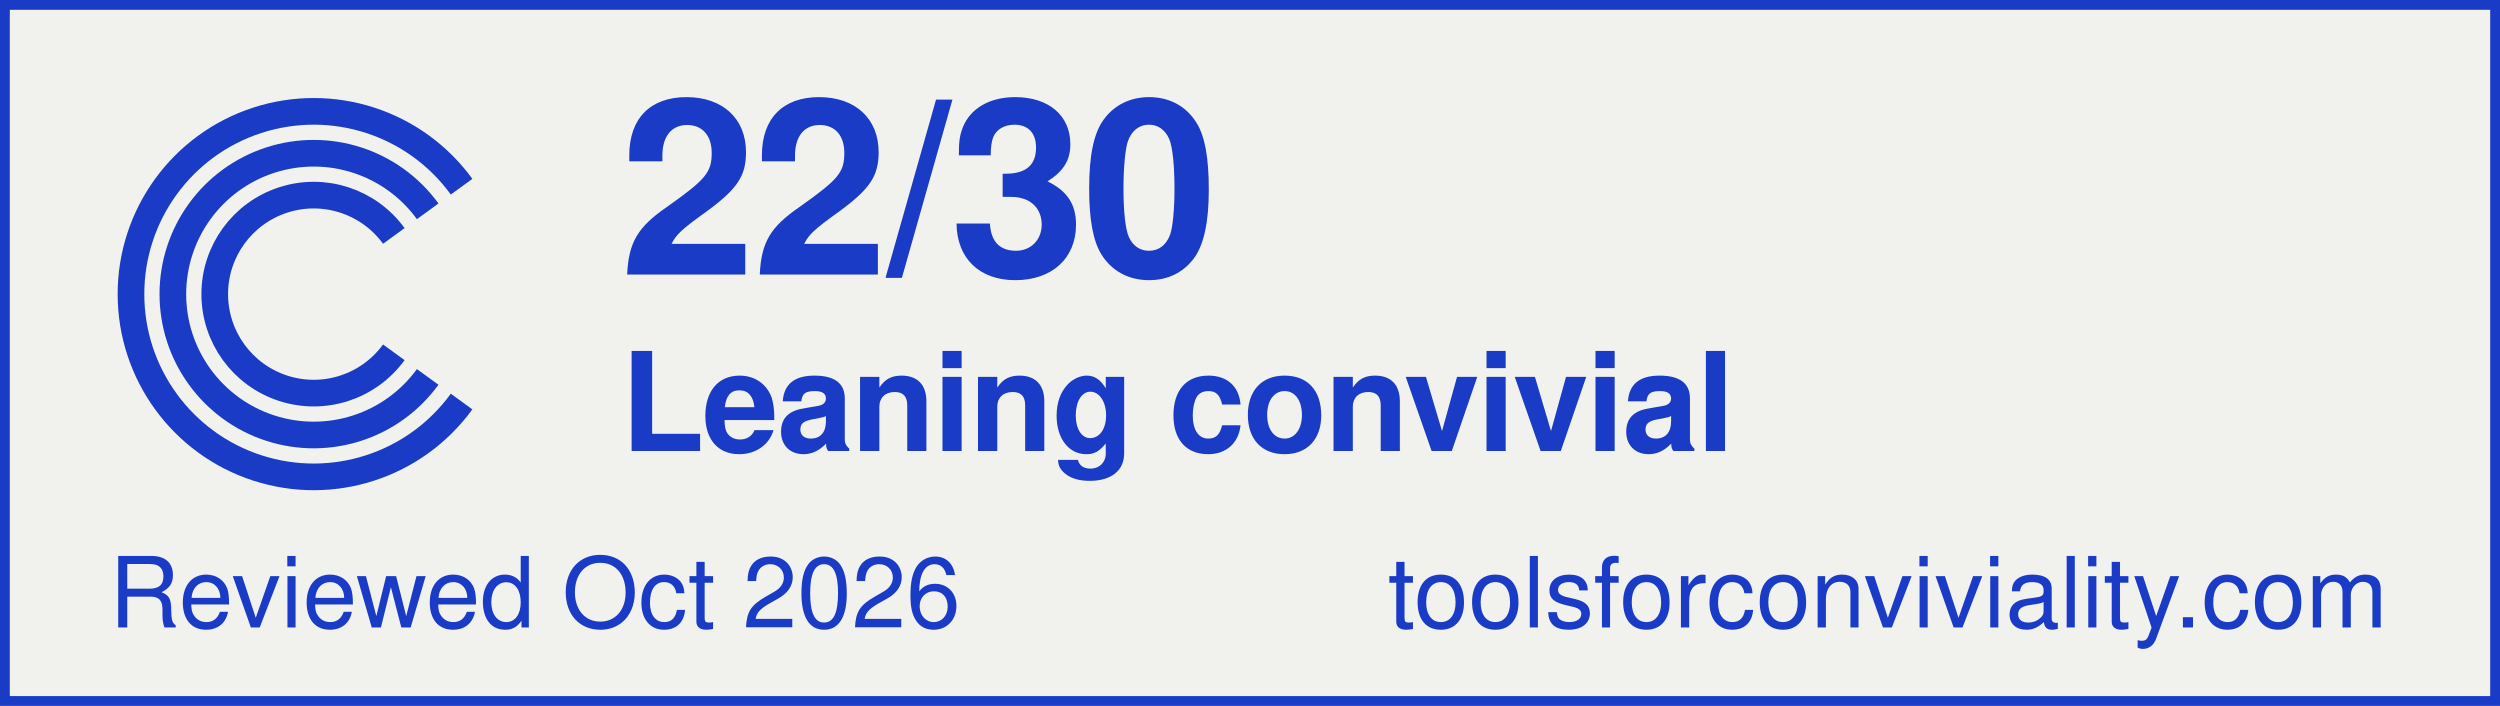
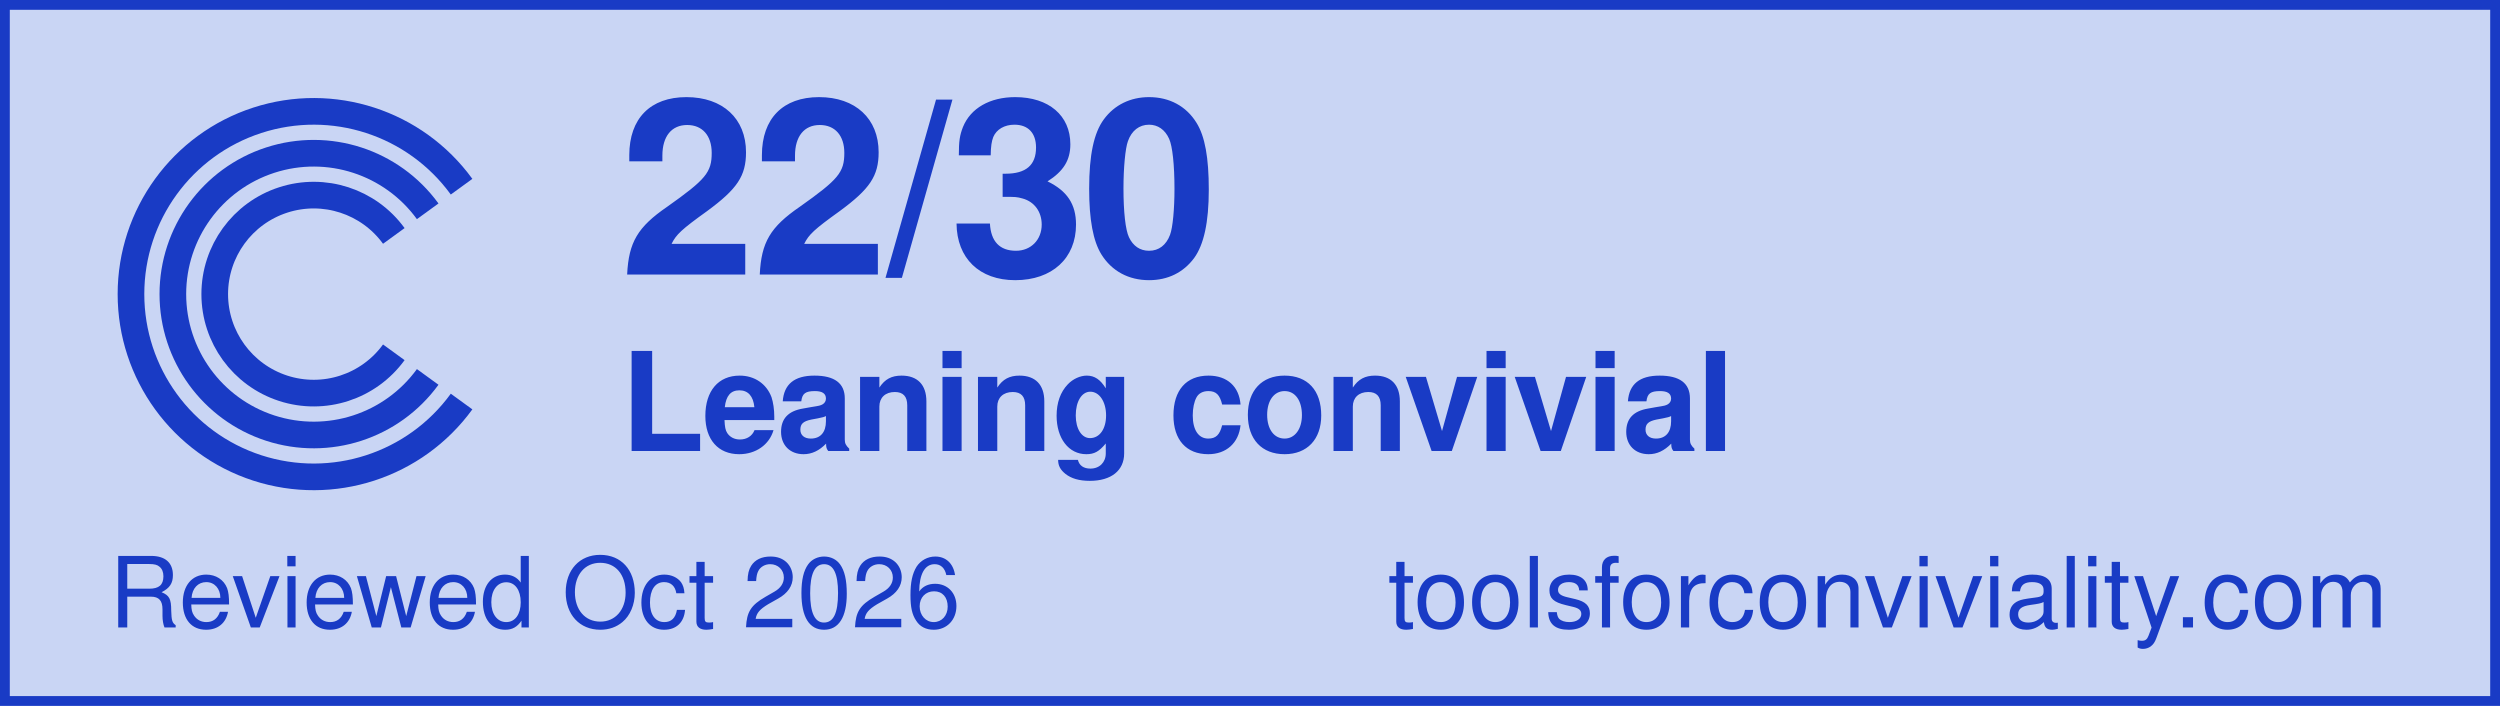
<svg xmlns="http://www.w3.org/2000/svg" width="255" height="72" viewBox="0 0 255 72" role="img" aria-labelledby="title desc">
-   <rect width="255" height="72" fill="#f1f2ed" />
+   <rect width="255" height="72" fill="#c9d5f4" />
  <rect x="0.5" y="0.5" width="254" height="71" fill="none" stroke="#193bc5" stroke-width="1" />
  <g id="label" fill="#193bc5">
    <g id="c-mark" color="#193bc5" transform="translate(5.087379 5.145631) scale(0.1941748)">
      <path d="M216.266 71.573 A96 96 0 1 0 216.266 184.427" fill="none" stroke="currentColor" stroke-width="14" stroke-linecap="butt" stroke-linejoin="round" />
      <path d="M198.467 84.504 A74 74 0 1 0 198.467 171.496" fill="none" stroke="currentColor" stroke-width="14" stroke-linecap="butt" stroke-linejoin="round" />
      <path d="M180.669 97.435 A52 52 0 1 0 180.669 158.565" fill="none" stroke="currentColor" stroke-width="14" stroke-linecap="butt" stroke-linejoin="round" />
    </g>
    <text id="score" x="63.219" y="28" font-family="Helvetica, Arial, sans-serif" font-size="25" font-weight="700" letter-spacing="-0.375">22/30</text>
    <text id="verdict" x="63.3" y="46" font-family="Helvetica, Arial, sans-serif" font-size="14" font-weight="700" letter-spacing="-0.21">Leaning convivial</text>
    <text id="review-date" x="11.121" y="64" font-family="Helvetica, Arial, sans-serif" font-size="10" font-weight="400" letter-spacing="0">Reviewed Oct 2026</text>
    <text id="attribution" x="141.574" y="64" font-family="Helvetica, Arial, sans-serif" font-size="10" font-weight="400" letter-spacing="0">toolsforconviviality.com</text>
  </g>
</svg>
